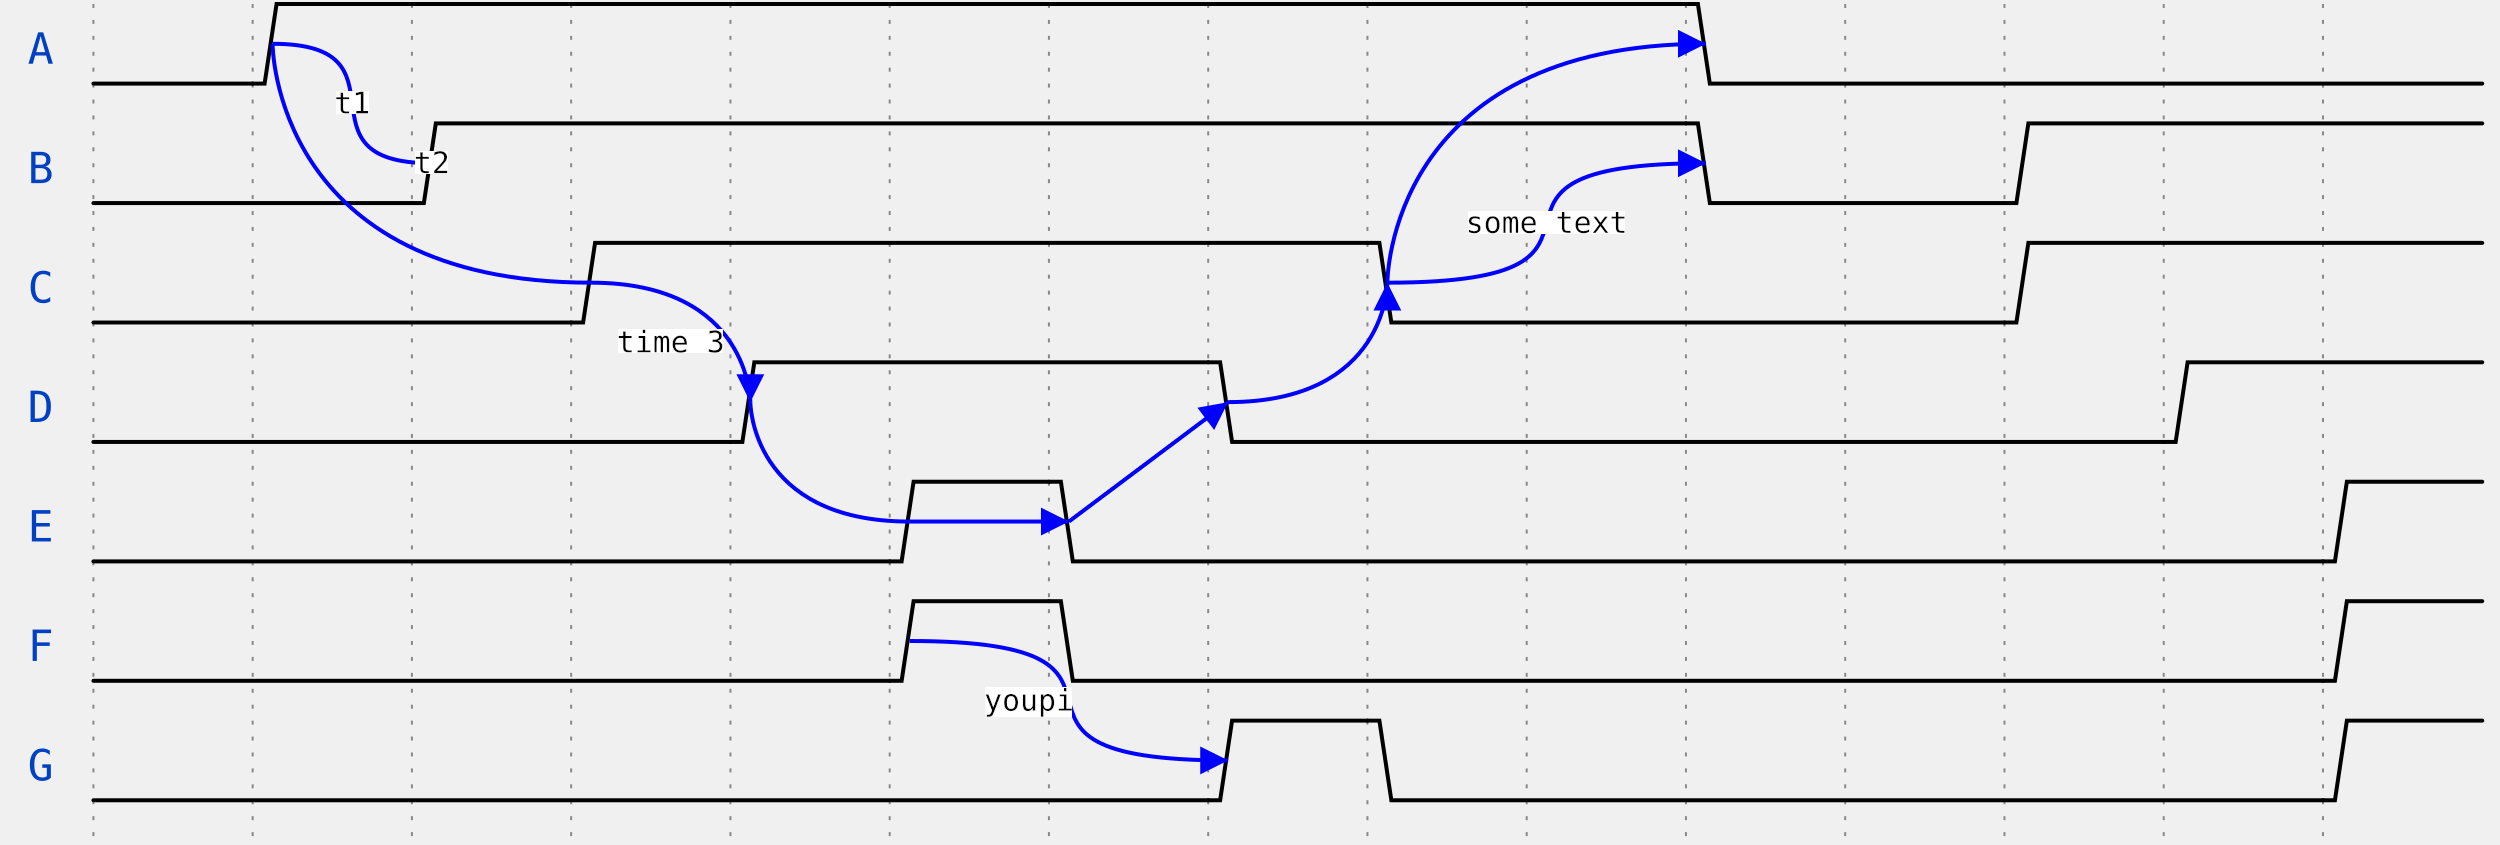
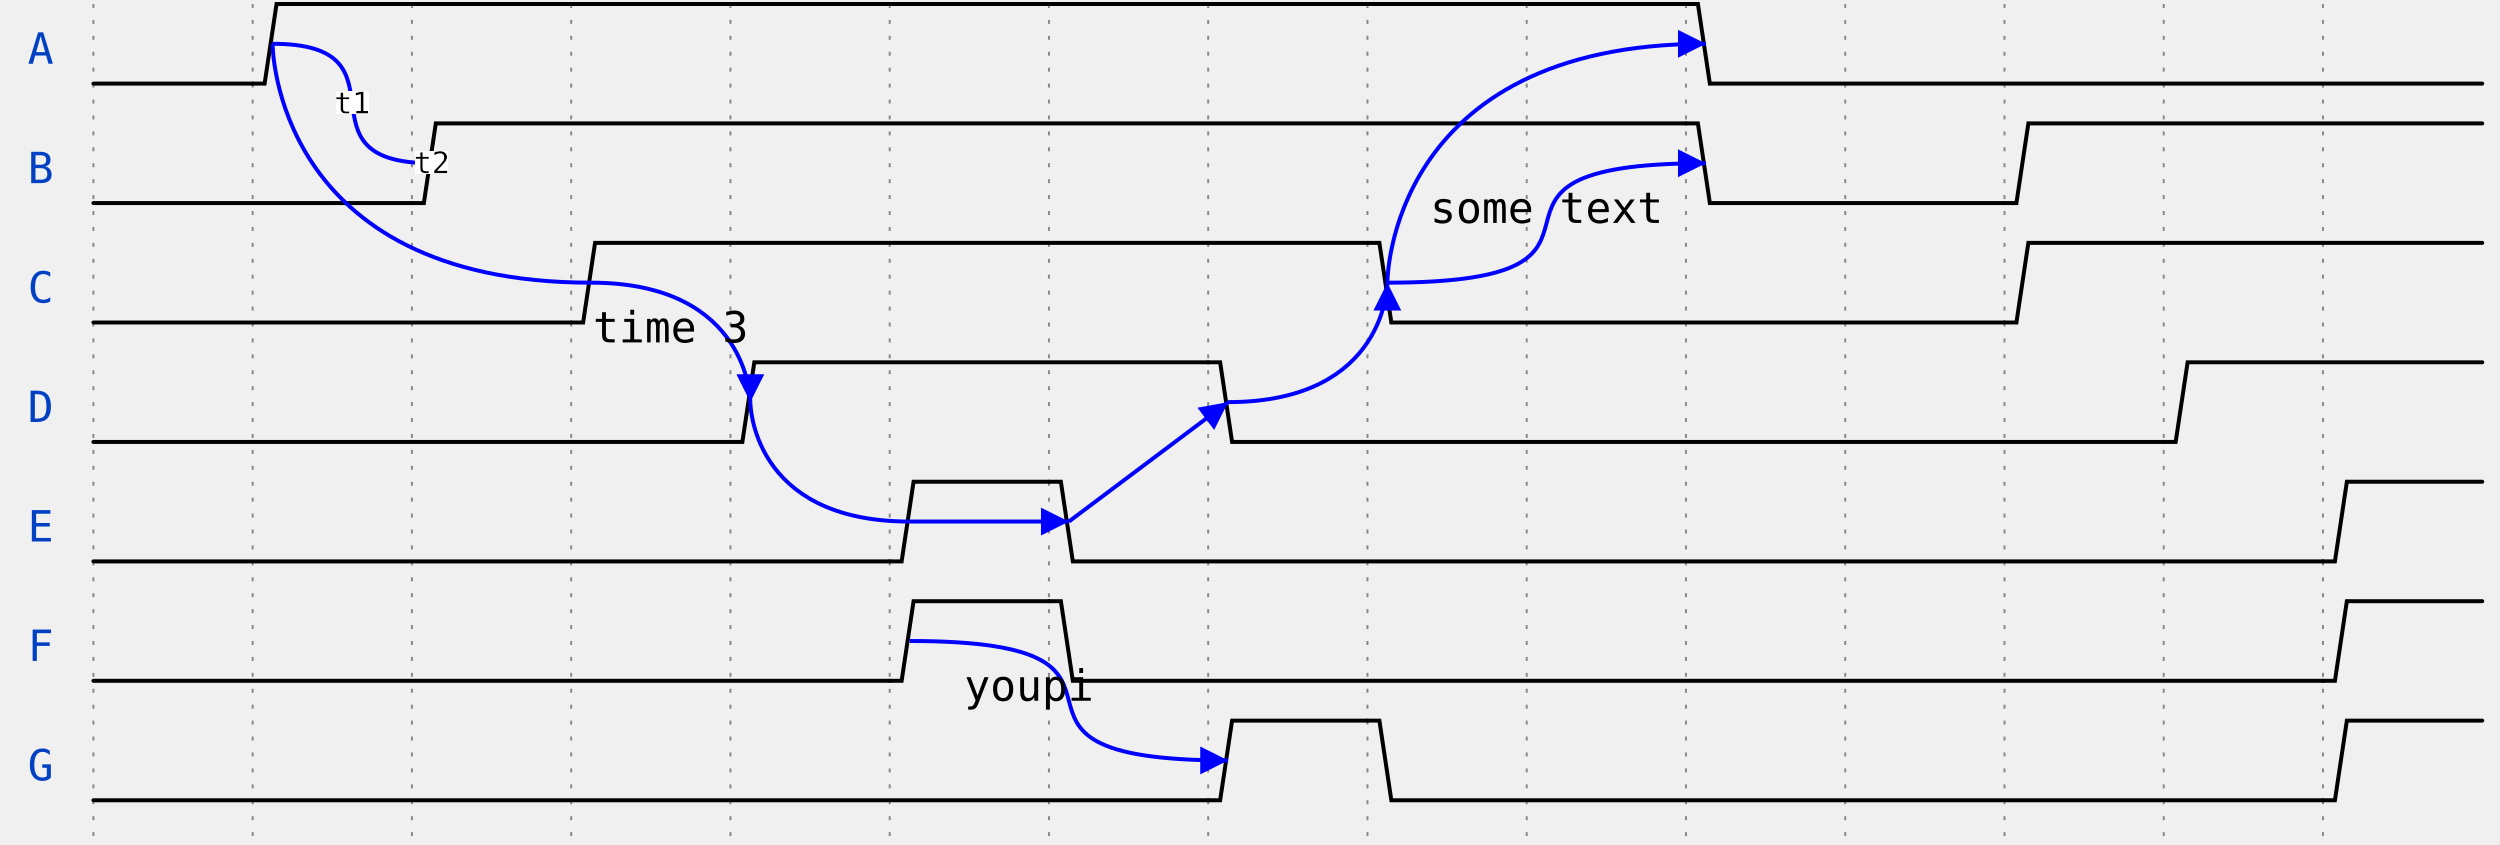
<svg xmlns="http://www.w3.org/2000/svg" width="622" height="210.0" viewBox="-1 -1 623 212.0" overflow="hidden">
  <style>
text{font-size:0.9em;
    font-style:normal;
    font-variant:normal;
    font-weight:500;
    font-stretch:normal;
    text-align:center;
    fill-opacity:1;
    font-family:fira mono, droid sans mono, monospace;}
.muted{fill:#aaa}
.warning{fill:#f6b900}
.error{fill:#f60000}
.info, .title{fill:#0041c4}
.success{fill:#00ab00}
.attr{font-size:9px;}
.h1{font-size:18.31px;font-weight:bold}
.border{stroke-width: 1.25px; stroke: #000}
.h2{font-size:14.65px;font-weight:bold}
.h3{font-size:11.72px;font-weight:bold}
.h4{font-size:9.38px;font-weight:bold}
.h5{font-size:7.50px;font-weight:bold}
.h6{font-size:6px;font-weight:bold}
.s0, .s1, .path{fill:none;
    stroke:#000;
    stroke-width:1;
    stroke-linecap:round;
    stroke-linejoin:miter;
    stroke-miterlimit:4;
    stroke-opacity:1;
    stroke-dasharray:none}
.stripe{fill:none;
    stroke:#000;
    stroke-width:0.5;
    stroke-linecap:round;
    stroke-linejoin:miter;
    stroke-miterlimit:4;
    stroke-opacity:1;
    stroke-dasharray:none}
.arrow{fill:#000000;fill-opacity:1;stroke:none}
.hide{fill:#ffffff;fill-opacity:1;stroke:2}
.s3 &gt; polygon {fill:#ffffb4;fill-opacity:1,stroke:none}
.s4 &gt; polygon {fill:#ffe0b9;fill-opacity:1,stroke:none}
.s5 &gt; polygon {fill:#b9e0ff;fill-opacity:1,stroke:none}
- .ticks {stroke: rgb(136, 136, 136); stroke-width: 0.5; stroke-dasharray: 1,3;}
- .edges {fill:none;stroke:#00F;stroke-width:1}
- .edges.arrowhead {marker-start:url(#arrow); overflow:visible;}
- .edges.arrowtail {marker-end:url(#arrow); overflow:visible;}
- .edges + text {font-size:0.625em; filter: url(#solid); transform: translate(0, 2.5px);}
+ .tick {stroke: rgb(136, 136, 136); stroke-width: 0.5; stroke-dasharray: 1,3;}
+ .edge {fill:none;stroke:#00F;stroke-width:1}
+ .edge-arrowhead {fill:none;stroke:#00F;stroke-width:1;marker-start:url(#arrow); overflow:visible;}
+ .edge-arrowtail {fill:none;stroke:#00F;stroke-width:1;marker-end:url(#arrow); overflow:visible;}
+ .edge + text {font-size:0.625em; filter: url(#solid); transform: translate(0, 2.5px);}
</style>
  <defs>
    <pattern id="diagonalHatch" width="5" height="5" patternTransform="rotate(45 0 0)" patternUnits="userSpaceOnUse">
      <line x1="0" y1="0" x2="0" y2="5" style="stroke:black; stroke-width:1" />
    </pattern>
    <marker id="arrow" viewBox="0 0 10 10" refX="10" refY="5" markerWidth="7" markerHeight="7" markerUnits="userSpaceOnUse" orient="auto-start-reverse" style="fill:#00F;">
      <path d="M 0 0 L 10 5 L 0 10 z" />
    </marker>
    <filter x="0" y="0" width="1" height="1" id="solid">
      <feFlood flood-color="white" />
      <feComposite in="SourceGraphic" />
    </filter>
  </defs>
  <g id="a">
    <g id="ticks_13" transform="translate(20, 0)">
-       <path d="M0,0 L0,210.0" class="ticks" />
-       <path d="M40,0 L40,210.0" class="ticks" />
-       <path d="M80,0 L80,210.0" class="ticks" />
-       <path d="M120,0 L120,210.0" class="ticks" />
-       <path d="M160,0 L160,210.0" class="ticks" />
-       <path d="M200,0 L200,210.0" class="ticks" />
-       <path d="M240,0 L240,210.0" class="ticks" />
-       <path d="M280,0 L280,210.0" class="ticks" />
-       <path d="M320,0 L320,210.0" class="ticks" />
-       <path d="M360,0 L360,210.0" class="ticks" />
-       <path d="M400,0 L400,210.0" class="ticks" />
-       <path d="M440,0 L440,210.0" class="ticks" />
-       <path d="M480,0 L480,210.0" class="ticks" />
-       <path d="M520,0 L520,210.0" class="ticks" />
-       <path d="M560,0 L560,210.0" class="ticks" />
+       <path d="M0,0 L0,210.0" class="tick" />
+       <path d="M40,0 L40,210.0" class="tick" />
+       <path d="M80,0 L80,210.0" class="tick" />
+       <path d="M120,0 L120,210.0" class="tick" />
+       <path d="M160,0 L160,210.0" class="tick" />
+       <path d="M200,0 L200,210.0" class="tick" />
+       <path d="M240,0 L240,210.0" class="tick" />
+       <path d="M280,0 L280,210.0" class="tick" />
+       <path d="M320,0 L320,210.0" class="tick" />
+       <path d="M360,0 L360,210.0" class="tick" />
+       <path d="M400,0 L400,210.0" class="tick" />
+       <path d="M440,0 L440,210.0" class="tick" />
+       <path d="M480,0 L480,210.0" class="tick" />
+       <path d="M520,0 L520,210.0" class="tick" />
+       <path d="M560,0 L560,210.0" class="tick" />
    </g>
    <g id="A" transform="translate(20, 0)">
      <text x="-10" y="15" text-anchor="end" xml:space="preserve" class="title">A</text>
      <g data-symbol="BRICKS.zero" transform="translate(0, 0)" class="s2">
        <path d="M0,20 L3,20 L6,20 L40,20" class="path" />
      </g>
      <g data-symbol="BRICKS.one" transform="translate(40, 0)" class="s2">
        <path d="M0,20 L3,20 L6,0 L360,0" class="path" />
      </g>
      <g data-symbol="BRICKS.zero" transform="translate(400, 0)" class="s2">
        <path d="M0,0 L3,0 L6,20 L200,20" class="path" />
      </g>
    </g>
    <g id="B" transform="translate(20, 30.0)">
      <text x="-10" y="15" text-anchor="end" xml:space="preserve" class="title">B</text>
      <g data-symbol="BRICKS.zero" transform="translate(0, 0)" class="s2">
        <path d="M0,20 L3,20 L6,20 L80,20" class="path" />
      </g>
      <g data-symbol="BRICKS.one" transform="translate(80, 0)" class="s2">
        <path d="M0,20 L3,20 L6,0 L320,0" class="path" />
      </g>
      <g data-symbol="BRICKS.zero" transform="translate(400, 0)" class="s2">
        <path d="M0,0 L3,0 L6,20 L80,20" class="path" />
      </g>
      <g data-symbol="BRICKS.one" transform="translate(480, 0)" class="s2">
        <path d="M0,20 L3,20 L6,0 L120,0" class="path" />
      </g>
    </g>
    <g id="C" transform="translate(20, 60.0)">
      <text x="-10" y="15" text-anchor="end" xml:space="preserve" class="title">C</text>
      <g data-symbol="BRICKS.zero" transform="translate(0, 0)" class="s2">
        <path d="M0,20 L3,20 L6,20 L120,20" class="path" />
      </g>
      <g data-symbol="BRICKS.one" transform="translate(120, 0)" class="s2">
        <path d="M0,20 L3,20 L6,0 L200,0" class="path" />
      </g>
      <g data-symbol="BRICKS.zero" transform="translate(320, 0)" class="s2">
        <path d="M0,0 L3,0 L6,20 L160,20" class="path" />
      </g>
      <g data-symbol="BRICKS.one" transform="translate(480, 0)" class="s2">
        <path d="M0,20 L3,20 L6,0 L120,0" class="path" />
      </g>
    </g>
    <g id="D" transform="translate(20, 90.0)">
      <text x="-10" y="15" text-anchor="end" xml:space="preserve" class="title">D</text>
      <g data-symbol="BRICKS.zero" transform="translate(0, 0)" class="s2">
        <path d="M0,20 L3,20 L6,20 L160,20" class="path" />
      </g>
      <g data-symbol="BRICKS.one" transform="translate(160, 0)" class="s2">
        <path d="M0,20 L3,20 L6,0 L120,0" class="path" />
      </g>
      <g data-symbol="BRICKS.zero" transform="translate(280, 0)" class="s2">
        <path d="M0,0 L3,0 L6,20 L240,20" class="path" />
      </g>
      <g data-symbol="BRICKS.one" transform="translate(520, 0)" class="s2">
        <path d="M0,20 L3,20 L6,0 L80,0" class="path" />
      </g>
    </g>
    <g id="E" transform="translate(20, 120.0)">
      <text x="-10" y="15" text-anchor="end" xml:space="preserve" class="title">E</text>
      <g data-symbol="BRICKS.zero" transform="translate(0, 0)" class="s2">
        <path d="M0,20 L3,20 L6,20 L200,20" class="path" />
      </g>
      <g data-symbol="BRICKS.one" transform="translate(200, 0)" class="s2">
        <path d="M0,20 L3,20 L6,0 L40,0" class="path" />
      </g>
      <g data-symbol="BRICKS.zero" transform="translate(240, 0)" class="s2">
        <path d="M0,0 L3,0 L6,20 L320,20" class="path" />
      </g>
      <g data-symbol="BRICKS.one" transform="translate(560, 0)" class="s2">
        <path d="M0,20 L3,20 L6,0 L40,0" class="path" />
      </g>
    </g>
    <g id="F" transform="translate(20, 150.0)">
      <text x="-10" y="15" text-anchor="end" xml:space="preserve" class="title">F</text>
      <g data-symbol="BRICKS.zero" transform="translate(0, 0)" class="s2">
        <path d="M0,20 L3,20 L6,20 L200,20" class="path" />
      </g>
      <g data-symbol="BRICKS.one" transform="translate(200, 0)" class="s2">
        <path d="M0,20 L3,20 L6,0 L40,0" class="path" />
      </g>
      <g data-symbol="BRICKS.zero" transform="translate(240, 0)" class="s2">
        <path d="M0,0 L3,0 L6,20 L320,20" class="path" />
      </g>
      <g data-symbol="BRICKS.one" transform="translate(560, 0)" class="s2">
        <path d="M0,20 L3,20 L6,0 L40,0" class="path" />
      </g>
    </g>
    <g id="G" transform="translate(20, 180.0)">
      <text x="-10" y="15" text-anchor="end" xml:space="preserve" class="title">G</text>
      <g data-symbol="BRICKS.zero" transform="translate(0, 0)" class="s2">
        <path d="M0,20 L3,20 L6,20 L280,20" class="path" />
      </g>
      <g data-symbol="BRICKS.one" transform="translate(280, 0)" class="s2">
        <path d="M0,20 L3,20 L6,0 L40,0" class="path" />
      </g>
      <g data-symbol="BRICKS.zero" transform="translate(320, 0)" class="s2">
        <path d="M0,0 L3,0 L6,20 L240,20" class="path" />
      </g>
      <g data-symbol="BRICKS.one" transform="translate(560, 0)" class="s2">
        <path d="M0,20 L3,20 L6,0 L40,0" class="path" />
      </g>
    </g>
  </g>
-   <g id="edges" transform="translate(20, 0)">
+   <g id="edge" transform="translate(20, 0)">
    <g id="edge_0">
-       <path d="M45.0,10.0 C81.0,10.0 49.0,40.0 85.0,40.0" class="edges " />
+       <path d="M45.0,10.0 C81.0,10.0 49.0,40.0 85.0,40.0" class="edge" />
      <text x="65.0" y="25.0" text-anchor="middle">t1</text>
    </g>
    <g id="edge_1">
-       <path d="M125.0,70.0 C45.0,70.0 45.0,10.0 45.0,10.0" class="edges " />
+       <path d="M125.0,70.0 C45.0,70.0 45.0,10.0 45.0,10.0" class="edge" />
      <text x="85.0" y="40.0" text-anchor="middle">t2</text>
    </g>
    <g id="edge_2">
-       <path d="M125.0,70.0 C165.0,70.0 165.0,100.0 165.0,100.0" class="edges arrowtail " />
+       <path d="M125.0,70.0 C165.0,70.0 165.0,100.0 165.0,100.0" class="edge-arrowtail " />
      <text x="145.0" y="85.0" text-anchor="middle">time 3</text>
    </g>
    <g id="edge_3">
-       <path d="M165.0,100.0 C165.0,100.0 165.0,130.0 205.0,130.0" class="edges " />
+       <path d="M165.0,100.0 C165.0,100.0 165.0,130.0 205.0,130.0" class="edge" />
      <text x="185.0" y="115.0" text-anchor="middle" />
    </g>
    <g id="edge_4">
-       <path d="M205.0,130.0 C241.0,130.0 209.0,130.0 245.0,130.0" class="edges arrowtail " />
+       <path d="M205.0,130.0 C241.0,130.0 209.0,130.0 245.0,130.0" class="edge-arrowtail " />
      <text x="225.0" y="130.0" text-anchor="middle" />
    </g>
    <g id="edge_5">
-       <path d="M245.0,130.0 L285.0,100.0" class="edges arrowtail " />
+       <path d="M245.0,130.0 L285.0,100.0" class="edge-arrowtail " />
      <text x="265.0" y="115.0" text-anchor="middle" />
    </g>
    <g id="edge_6">
-       <path d="M285.0,100.0 C325.0,100.0 325.0,70.0 325.0,70.0" class="edges arrowtail " />
+       <path d="M285.0,100.0 C325.0,100.0 325.0,70.0 325.0,70.0" class="edge-arrowtail " />
      <text x="305.0" y="85.0" text-anchor="middle" />
    </g>
    <g id="edge_7">
-       <path d="M325.0,70.0 C397.0,70.0 333.0,40.0 405.0,40.0" class="edges arrowtail " />
+       <path d="M325.0,70.0 C397.0,70.0 333.0,40.0 405.0,40.0" class="edge-arrowtail " />
      <text x="365.0" y="55.0" text-anchor="middle">some text</text>
    </g>
    <g id="edge_8">
-       <path d="M325.0,70.0 C325.0,70.0 325.0,10.0 405.0,10.0" class="edges arrowtail " />
+       <path d="M325.0,70.0 C325.0,70.0 325.0,10.0 405.0,10.0" class="edge-arrowtail " />
      <text x="365.0" y="40.0" text-anchor="middle" />
    </g>
    <g id="edge_9">
-       <path d="M205.0,160.0 C277.0,160.0 213.0,190.0 285.0,190.0" class="edges arrowtail " />
+       <path d="M205.0,160.0 C277.0,160.0 213.0,190.0 285.0,190.0" class="edge-arrowtail " />
      <text x="235.0" y="175.0" text-anchor="middle">youpi</text>
    </g>
  </g>
</svg>
